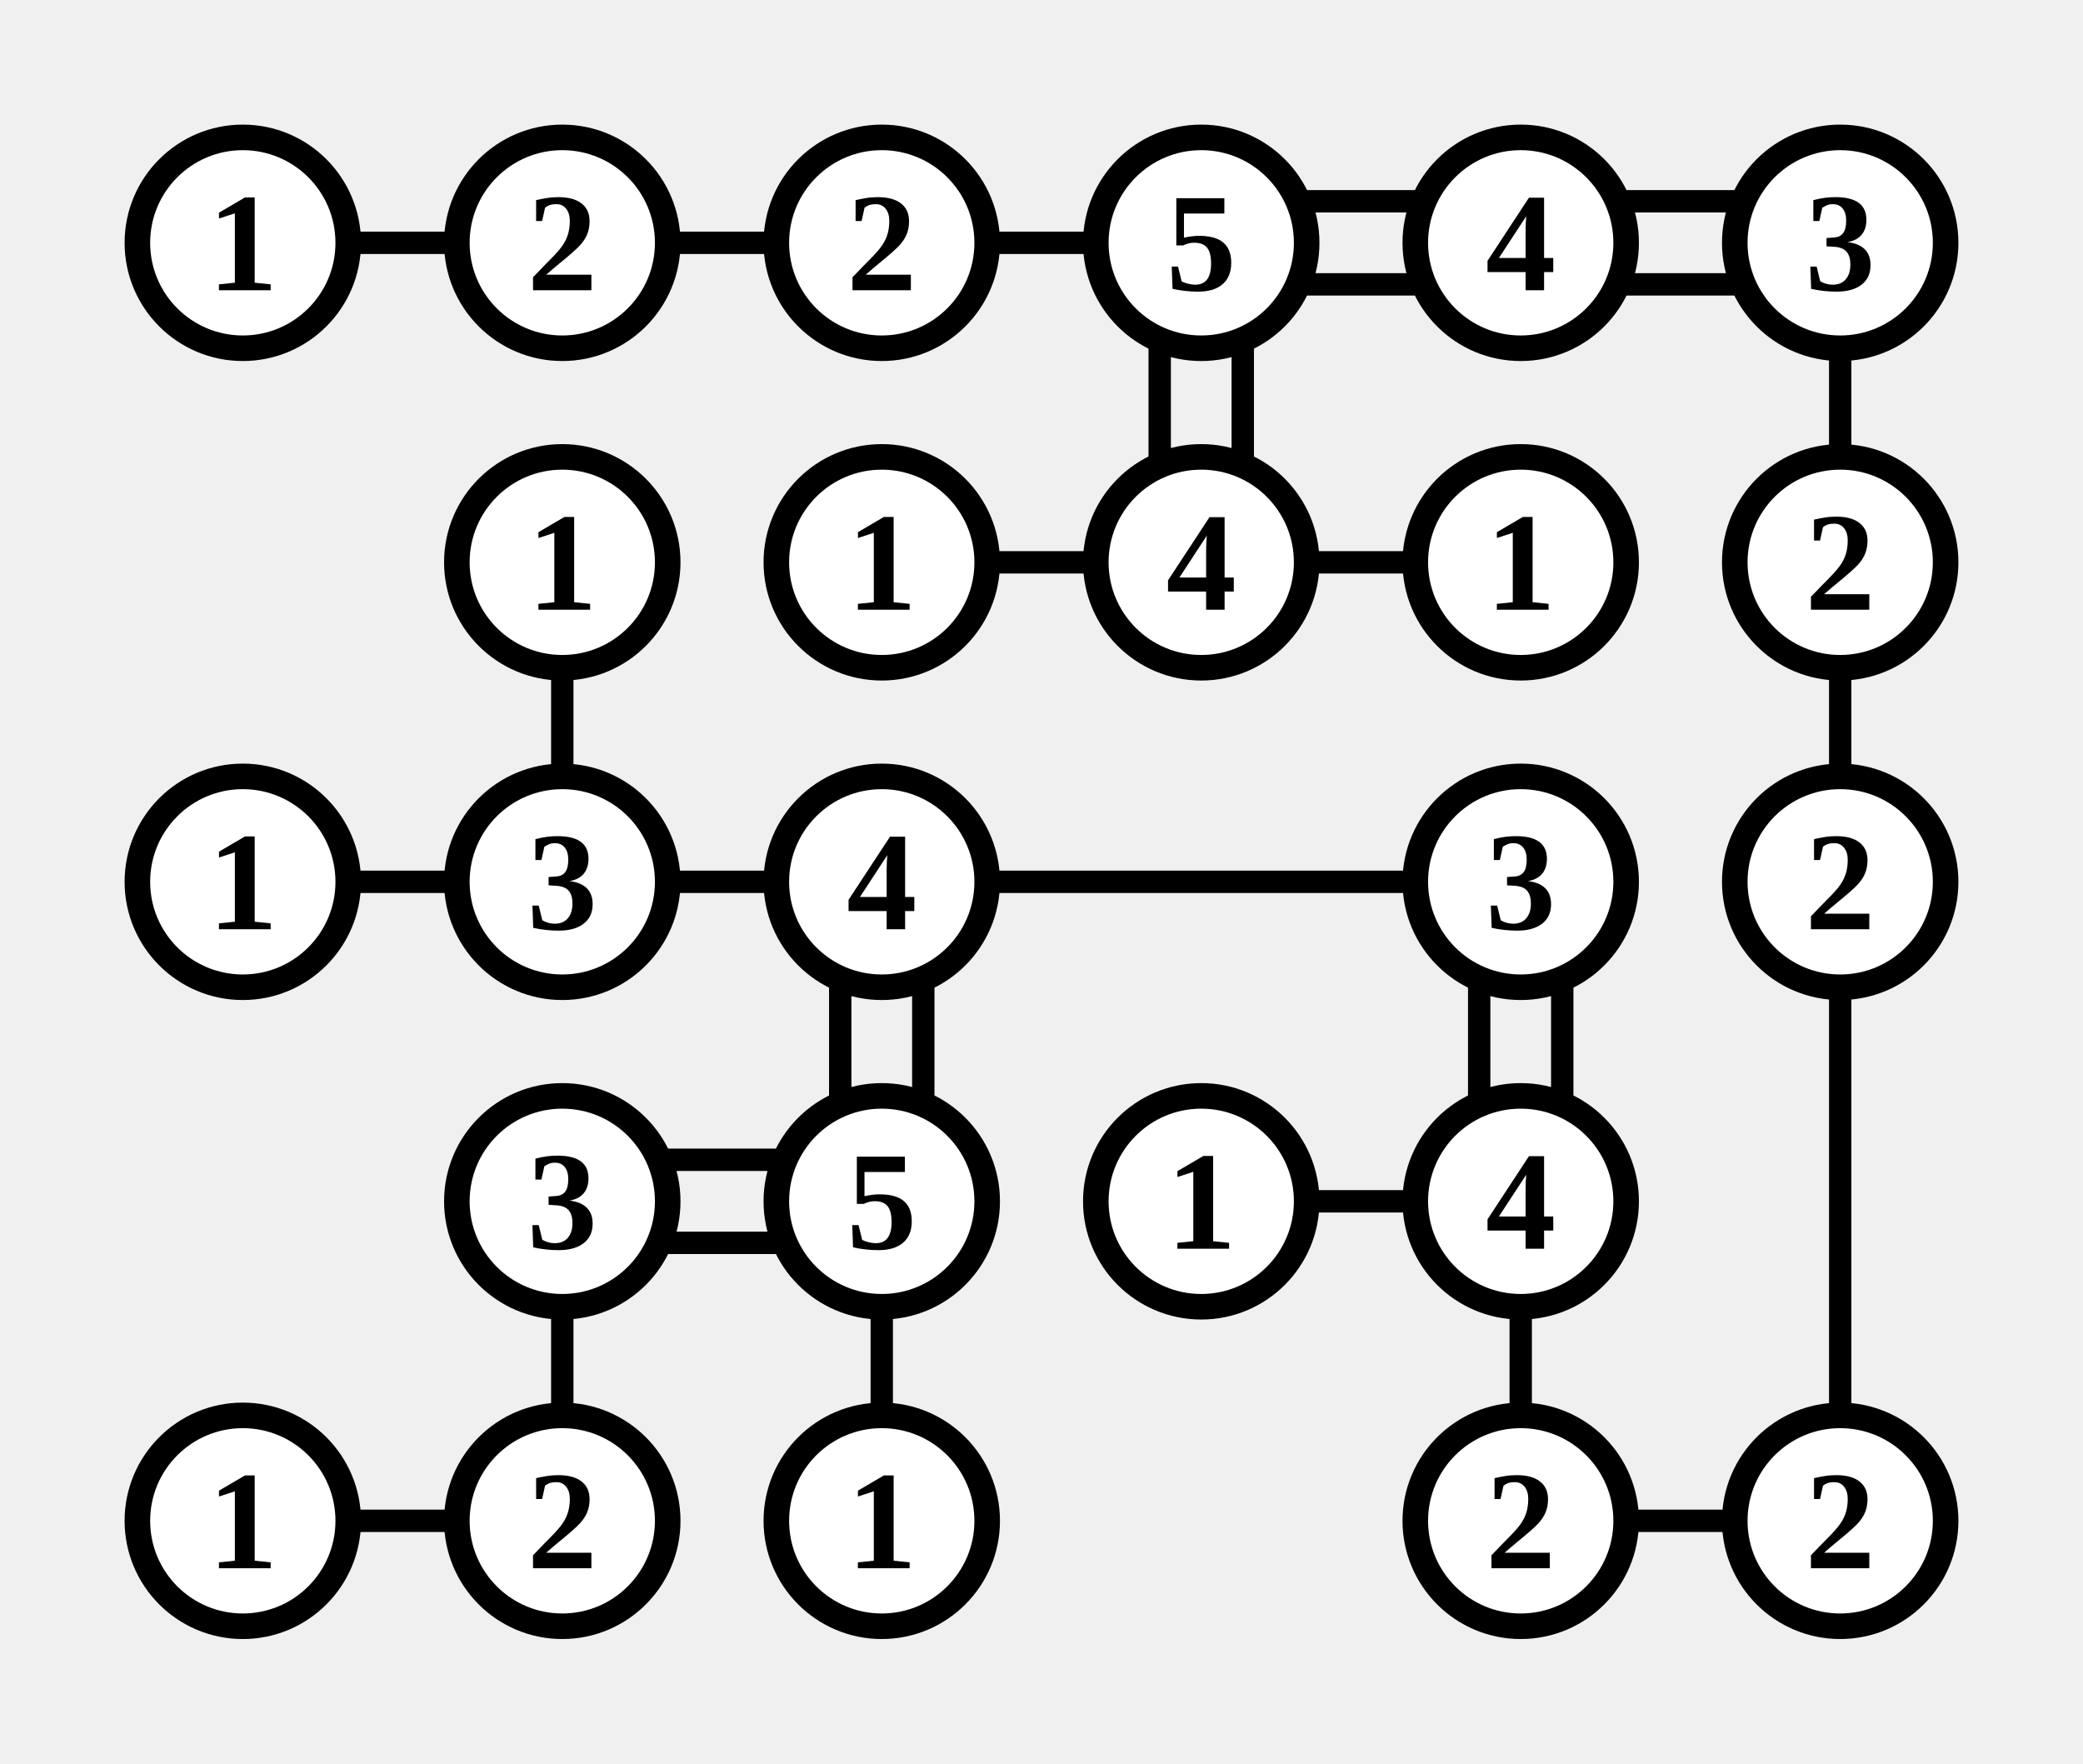
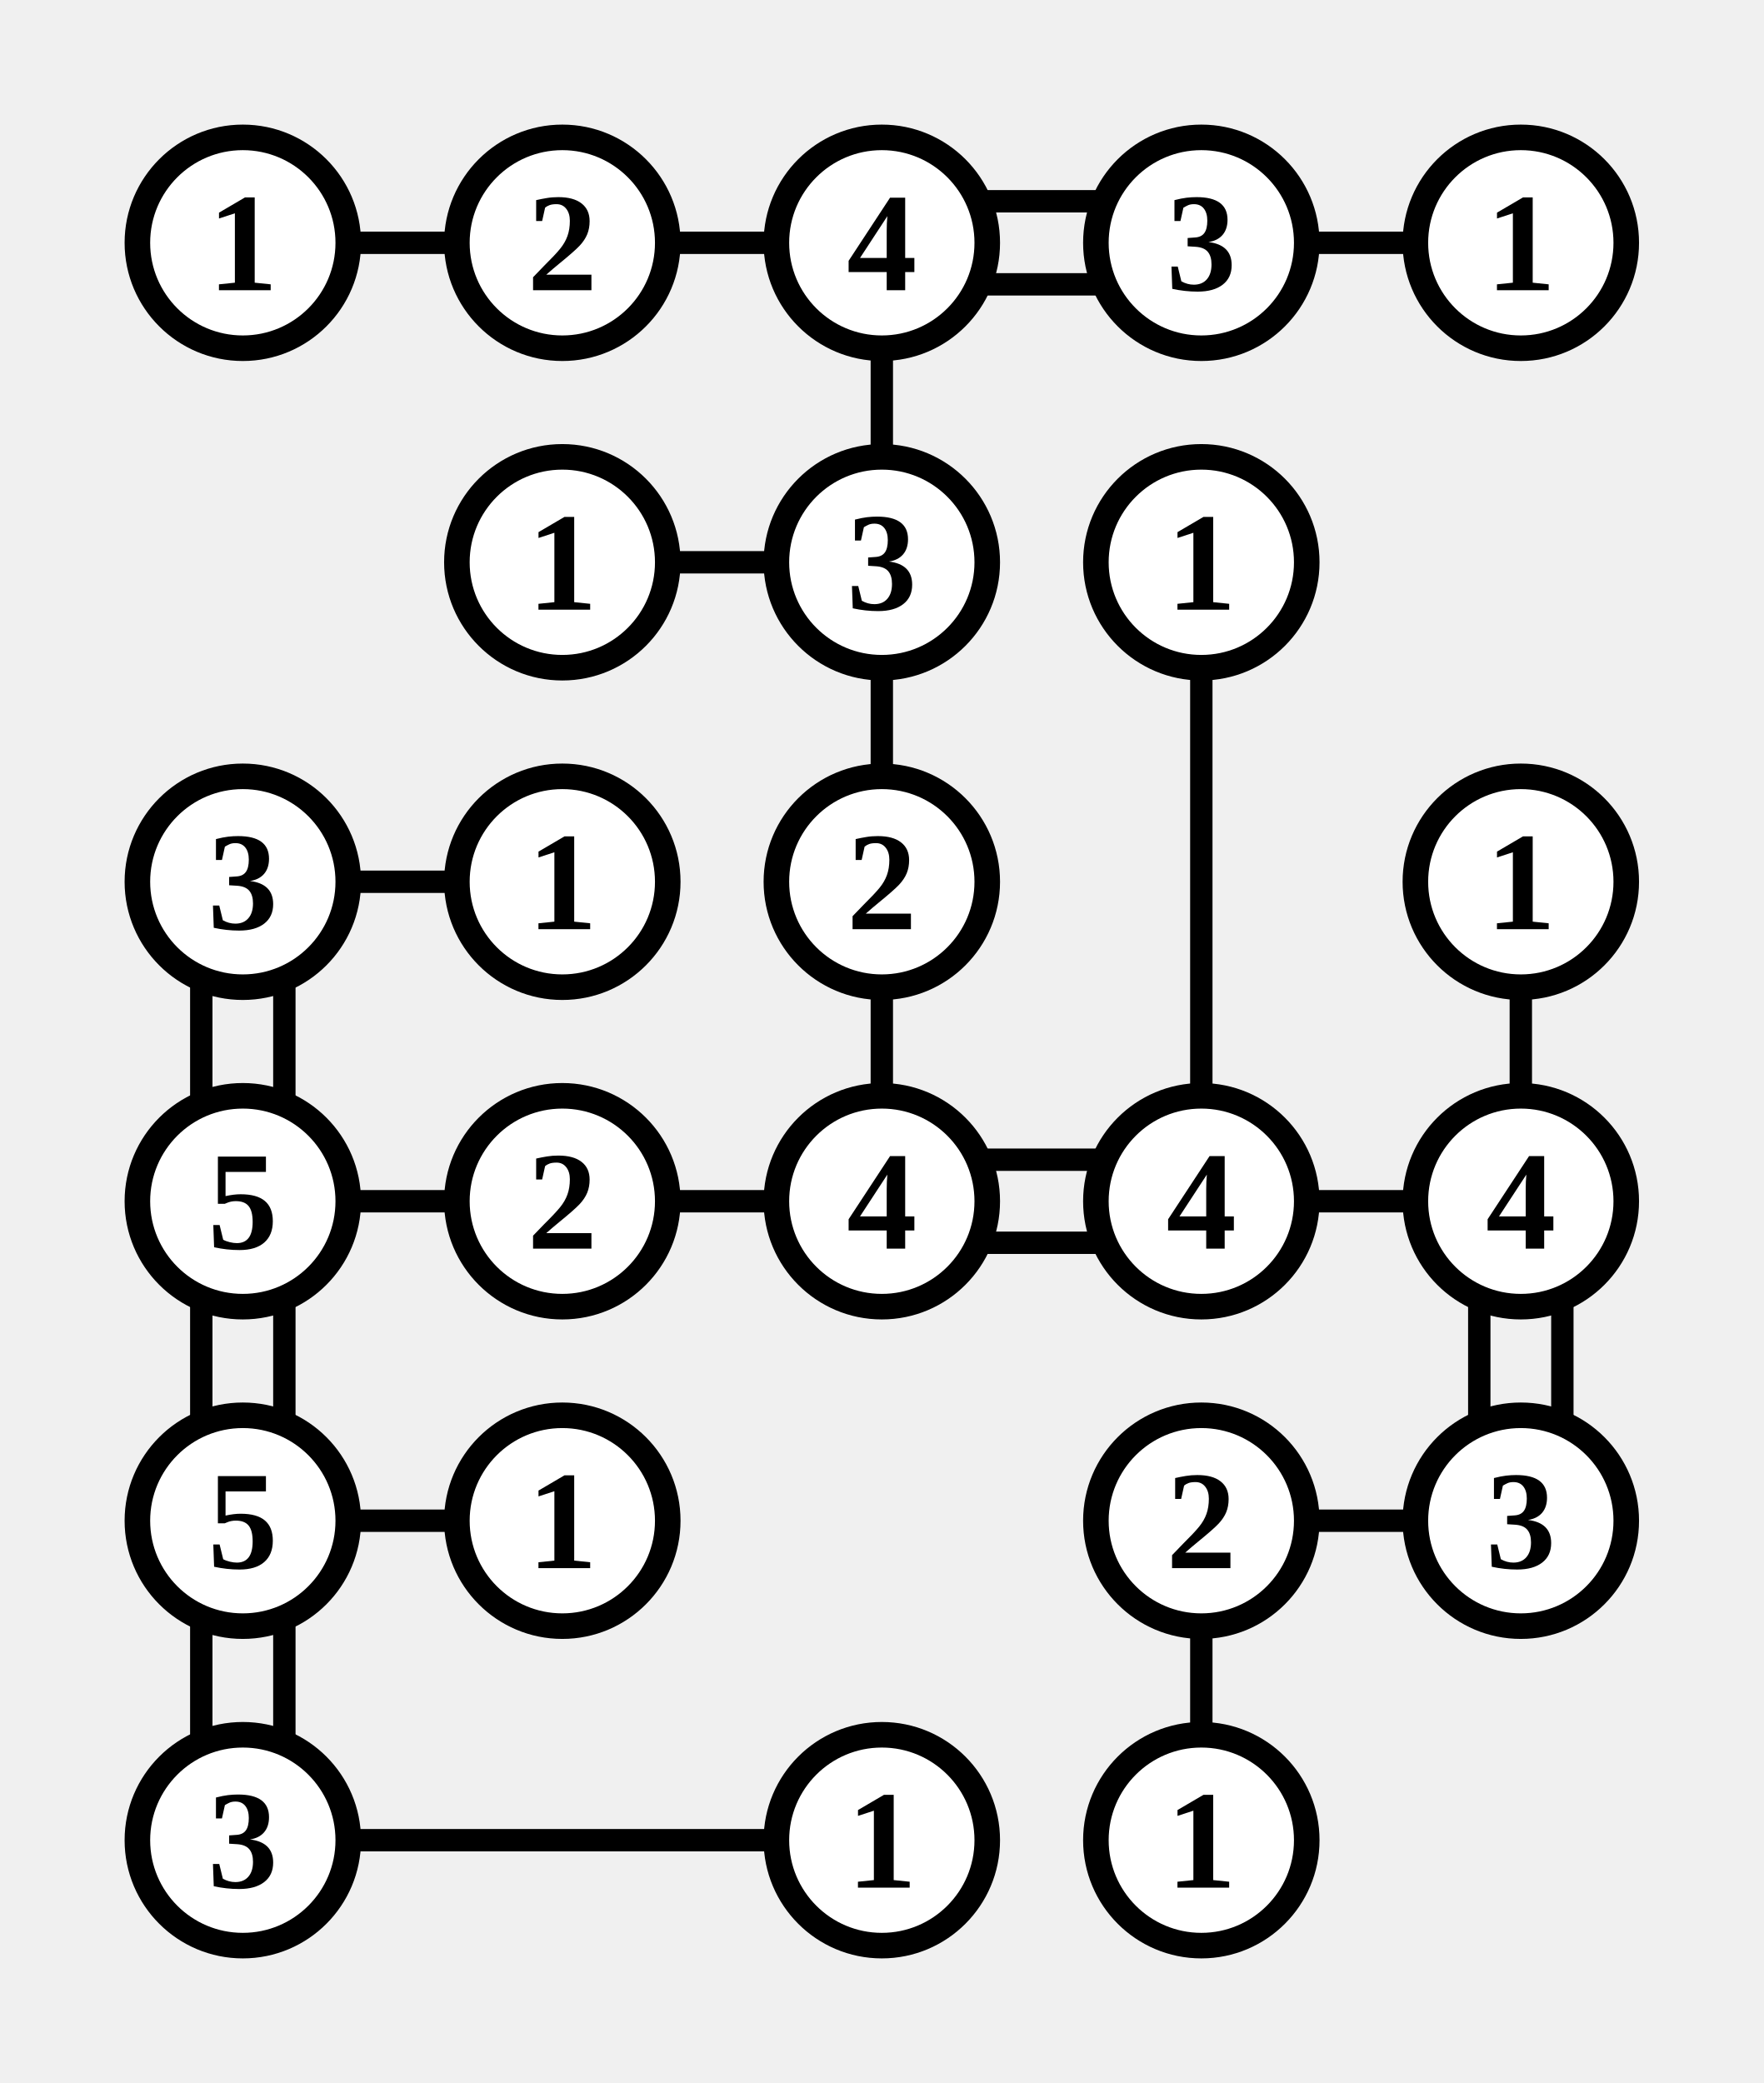
- <svg xmlns="http://www.w3.org/2000/svg" class="p" viewBox="0 0 652 552" preserveAspectRatio="xMidYMid meet" shape-rendering="geometricPrecision">
-   <path d="M107 76H145M207 76H245M307 76H345M407 63H445M407 89H445M363 107V145M389 107V145M507 63H545M507 89H545M576 107V145M176 207V245M307 176H345M407 176H445M576 207V245M107 276H145M207 276H245M307 276H445M263 307V345M289 307V345M463 307V345M489 307V345M576 307V445M207 363H245M207 389H245M176 407V445M276 407V445M407 376H445M476 407V445M107 476H145M507 476H545" fill="none" stroke="#000" stroke-width="7" stroke-linecap="butt" />
+ <svg xmlns="http://www.w3.org/2000/svg" class="p" viewBox="0 0 552 652" preserveAspectRatio="xMidYMid meet" shape-rendering="geometricPrecision">
+   <path d="M107 76H145M207 76H245M307 63H345M307 89H345M276 107V145M407 76H445M207 176H245M276 207V245M376 207V345M107 276H145M63 307V345M89 307V345M276 307V345M476 307V345M107 376H145M63 407V445M89 407V445M207 376H245M307 363H345M307 389H345M407 376H445M463 407V445M489 407V445M107 476H145M63 507V545M89 507V545M407 476H445M376 507V545M107 576H245" fill="none" stroke="#000" stroke-width="7" stroke-linecap="butt" />
  <circle cx="76" cy="76" r="33" fill="#fff" stroke="#000" stroke-width="8" />
  <text x="76" y="76" font-size="44" text-anchor="middle" dominant-baseline="central" fill="#000" font-weight="700">1</text>
  <circle cx="176" cy="76" r="33" fill="#fff" stroke="#000" stroke-width="8" />
  <text x="176" y="76" font-size="44" text-anchor="middle" dominant-baseline="central" fill="#000" font-weight="700">2</text>
  <circle cx="276" cy="76" r="33" fill="#fff" stroke="#000" stroke-width="8" />
-   <text x="276" y="76" font-size="44" text-anchor="middle" dominant-baseline="central" fill="#000" font-weight="700">2</text>
+   <text x="276" y="76" font-size="44" text-anchor="middle" dominant-baseline="central" fill="#000" font-weight="700">4</text>
  <circle cx="376" cy="76" r="33" fill="#fff" stroke="#000" stroke-width="8" />
-   <text x="376" y="76" font-size="44" text-anchor="middle" dominant-baseline="central" fill="#000" font-weight="700">5</text>
+   <text x="376" y="76" font-size="44" text-anchor="middle" dominant-baseline="central" fill="#000" font-weight="700">3</text>
  <circle cx="476" cy="76" r="33" fill="#fff" stroke="#000" stroke-width="8" />
-   <text x="476" y="76" font-size="44" text-anchor="middle" dominant-baseline="central" fill="#000" font-weight="700">4</text>
-   <circle cx="576" cy="76" r="33" fill="#fff" stroke="#000" stroke-width="8" />
-   <text x="576" y="76" font-size="44" text-anchor="middle" dominant-baseline="central" fill="#000" font-weight="700">3</text>
+   <text x="476" y="76" font-size="44" text-anchor="middle" dominant-baseline="central" fill="#000" font-weight="700">1</text>
  <circle cx="176" cy="176" r="33" fill="#fff" stroke="#000" stroke-width="8" />
  <text x="176" y="176" font-size="44" text-anchor="middle" dominant-baseline="central" fill="#000" font-weight="700">1</text>
  <circle cx="276" cy="176" r="33" fill="#fff" stroke="#000" stroke-width="8" />
-   <text x="276" y="176" font-size="44" text-anchor="middle" dominant-baseline="central" fill="#000" font-weight="700">1</text>
+   <text x="276" y="176" font-size="44" text-anchor="middle" dominant-baseline="central" fill="#000" font-weight="700">3</text>
  <circle cx="376" cy="176" r="33" fill="#fff" stroke="#000" stroke-width="8" />
-   <text x="376" y="176" font-size="44" text-anchor="middle" dominant-baseline="central" fill="#000" font-weight="700">4</text>
-   <circle cx="476" cy="176" r="33" fill="#fff" stroke="#000" stroke-width="8" />
-   <text x="476" y="176" font-size="44" text-anchor="middle" dominant-baseline="central" fill="#000" font-weight="700">1</text>
-   <circle cx="576" cy="176" r="33" fill="#fff" stroke="#000" stroke-width="8" />
-   <text x="576" y="176" font-size="44" text-anchor="middle" dominant-baseline="central" fill="#000" font-weight="700">2</text>
+   <text x="376" y="176" font-size="44" text-anchor="middle" dominant-baseline="central" fill="#000" font-weight="700">1</text>
  <circle cx="76" cy="276" r="33" fill="#fff" stroke="#000" stroke-width="8" />
-   <text x="76" y="276" font-size="44" text-anchor="middle" dominant-baseline="central" fill="#000" font-weight="700">1</text>
+   <text x="76" y="276" font-size="44" text-anchor="middle" dominant-baseline="central" fill="#000" font-weight="700">3</text>
  <circle cx="176" cy="276" r="33" fill="#fff" stroke="#000" stroke-width="8" />
-   <text x="176" y="276" font-size="44" text-anchor="middle" dominant-baseline="central" fill="#000" font-weight="700">3</text>
+   <text x="176" y="276" font-size="44" text-anchor="middle" dominant-baseline="central" fill="#000" font-weight="700">1</text>
  <circle cx="276" cy="276" r="33" fill="#fff" stroke="#000" stroke-width="8" />
-   <text x="276" y="276" font-size="44" text-anchor="middle" dominant-baseline="central" fill="#000" font-weight="700">4</text>
+   <text x="276" y="276" font-size="44" text-anchor="middle" dominant-baseline="central" fill="#000" font-weight="700">2</text>
  <circle cx="476" cy="276" r="33" fill="#fff" stroke="#000" stroke-width="8" />
-   <text x="476" y="276" font-size="44" text-anchor="middle" dominant-baseline="central" fill="#000" font-weight="700">3</text>
-   <circle cx="576" cy="276" r="33" fill="#fff" stroke="#000" stroke-width="8" />
-   <text x="576" y="276" font-size="44" text-anchor="middle" dominant-baseline="central" fill="#000" font-weight="700">2</text>
+   <text x="476" y="276" font-size="44" text-anchor="middle" dominant-baseline="central" fill="#000" font-weight="700">1</text>
+   <circle cx="76" cy="376" r="33" fill="#fff" stroke="#000" stroke-width="8" />
+   <text x="76" y="376" font-size="44" text-anchor="middle" dominant-baseline="central" fill="#000" font-weight="700">5</text>
  <circle cx="176" cy="376" r="33" fill="#fff" stroke="#000" stroke-width="8" />
-   <text x="176" y="376" font-size="44" text-anchor="middle" dominant-baseline="central" fill="#000" font-weight="700">3</text>
+   <text x="176" y="376" font-size="44" text-anchor="middle" dominant-baseline="central" fill="#000" font-weight="700">2</text>
  <circle cx="276" cy="376" r="33" fill="#fff" stroke="#000" stroke-width="8" />
-   <text x="276" y="376" font-size="44" text-anchor="middle" dominant-baseline="central" fill="#000" font-weight="700">5</text>
+   <text x="276" y="376" font-size="44" text-anchor="middle" dominant-baseline="central" fill="#000" font-weight="700">4</text>
  <circle cx="376" cy="376" r="33" fill="#fff" stroke="#000" stroke-width="8" />
-   <text x="376" y="376" font-size="44" text-anchor="middle" dominant-baseline="central" fill="#000" font-weight="700">1</text>
+   <text x="376" y="376" font-size="44" text-anchor="middle" dominant-baseline="central" fill="#000" font-weight="700">4</text>
  <circle cx="476" cy="376" r="33" fill="#fff" stroke="#000" stroke-width="8" />
  <text x="476" y="376" font-size="44" text-anchor="middle" dominant-baseline="central" fill="#000" font-weight="700">4</text>
  <circle cx="76" cy="476" r="33" fill="#fff" stroke="#000" stroke-width="8" />
-   <text x="76" y="476" font-size="44" text-anchor="middle" dominant-baseline="central" fill="#000" font-weight="700">1</text>
+   <text x="76" y="476" font-size="44" text-anchor="middle" dominant-baseline="central" fill="#000" font-weight="700">5</text>
  <circle cx="176" cy="476" r="33" fill="#fff" stroke="#000" stroke-width="8" />
-   <text x="176" y="476" font-size="44" text-anchor="middle" dominant-baseline="central" fill="#000" font-weight="700">2</text>
-   <circle cx="276" cy="476" r="33" fill="#fff" stroke="#000" stroke-width="8" />
-   <text x="276" y="476" font-size="44" text-anchor="middle" dominant-baseline="central" fill="#000" font-weight="700">1</text>
+   <text x="176" y="476" font-size="44" text-anchor="middle" dominant-baseline="central" fill="#000" font-weight="700">1</text>
+   <circle cx="376" cy="476" r="33" fill="#fff" stroke="#000" stroke-width="8" />
+   <text x="376" y="476" font-size="44" text-anchor="middle" dominant-baseline="central" fill="#000" font-weight="700">2</text>
  <circle cx="476" cy="476" r="33" fill="#fff" stroke="#000" stroke-width="8" />
-   <text x="476" y="476" font-size="44" text-anchor="middle" dominant-baseline="central" fill="#000" font-weight="700">2</text>
-   <circle cx="576" cy="476" r="33" fill="#fff" stroke="#000" stroke-width="8" />
-   <text x="576" y="476" font-size="44" text-anchor="middle" dominant-baseline="central" fill="#000" font-weight="700">2</text>
+   <text x="476" y="476" font-size="44" text-anchor="middle" dominant-baseline="central" fill="#000" font-weight="700">3</text>
+   <circle cx="76" cy="576" r="33" fill="#fff" stroke="#000" stroke-width="8" />
+   <text x="76" y="576" font-size="44" text-anchor="middle" dominant-baseline="central" fill="#000" font-weight="700">3</text>
+   <circle cx="276" cy="576" r="33" fill="#fff" stroke="#000" stroke-width="8" />
+   <text x="276" y="576" font-size="44" text-anchor="middle" dominant-baseline="central" fill="#000" font-weight="700">1</text>
+   <circle cx="376" cy="576" r="33" fill="#fff" stroke="#000" stroke-width="8" />
+   <text x="376" y="576" font-size="44" text-anchor="middle" dominant-baseline="central" fill="#000" font-weight="700">1</text>
</svg>
